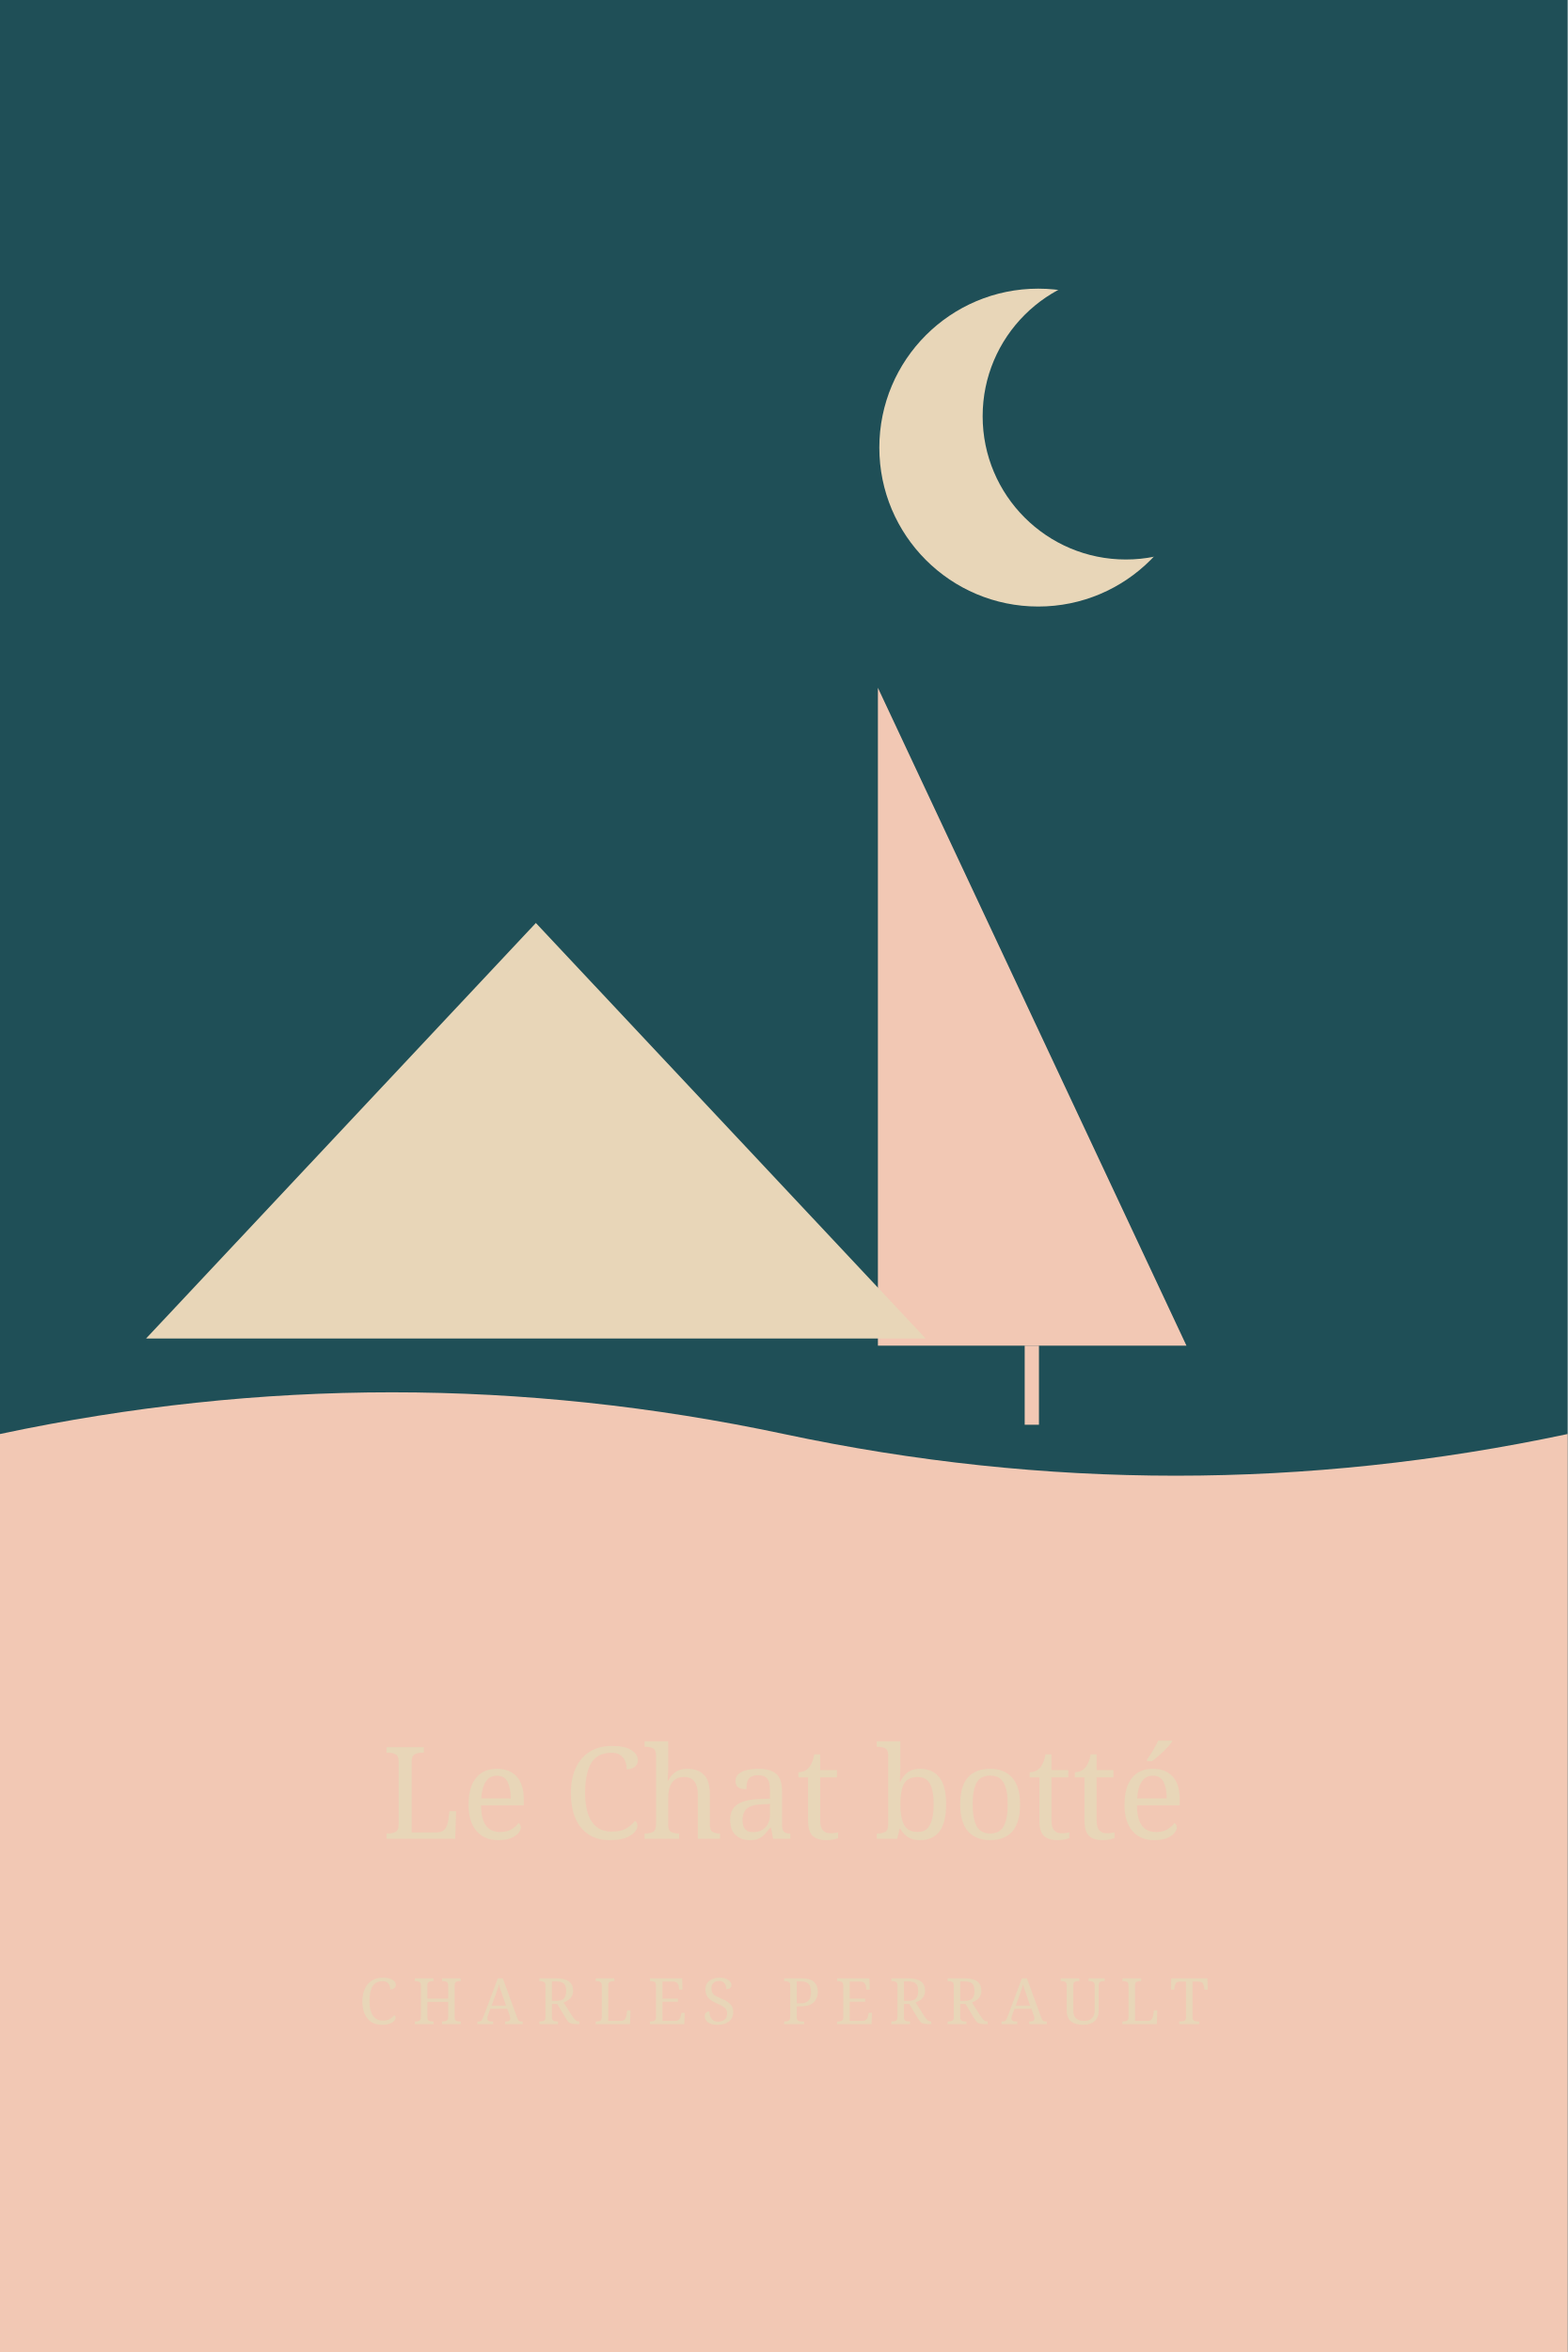
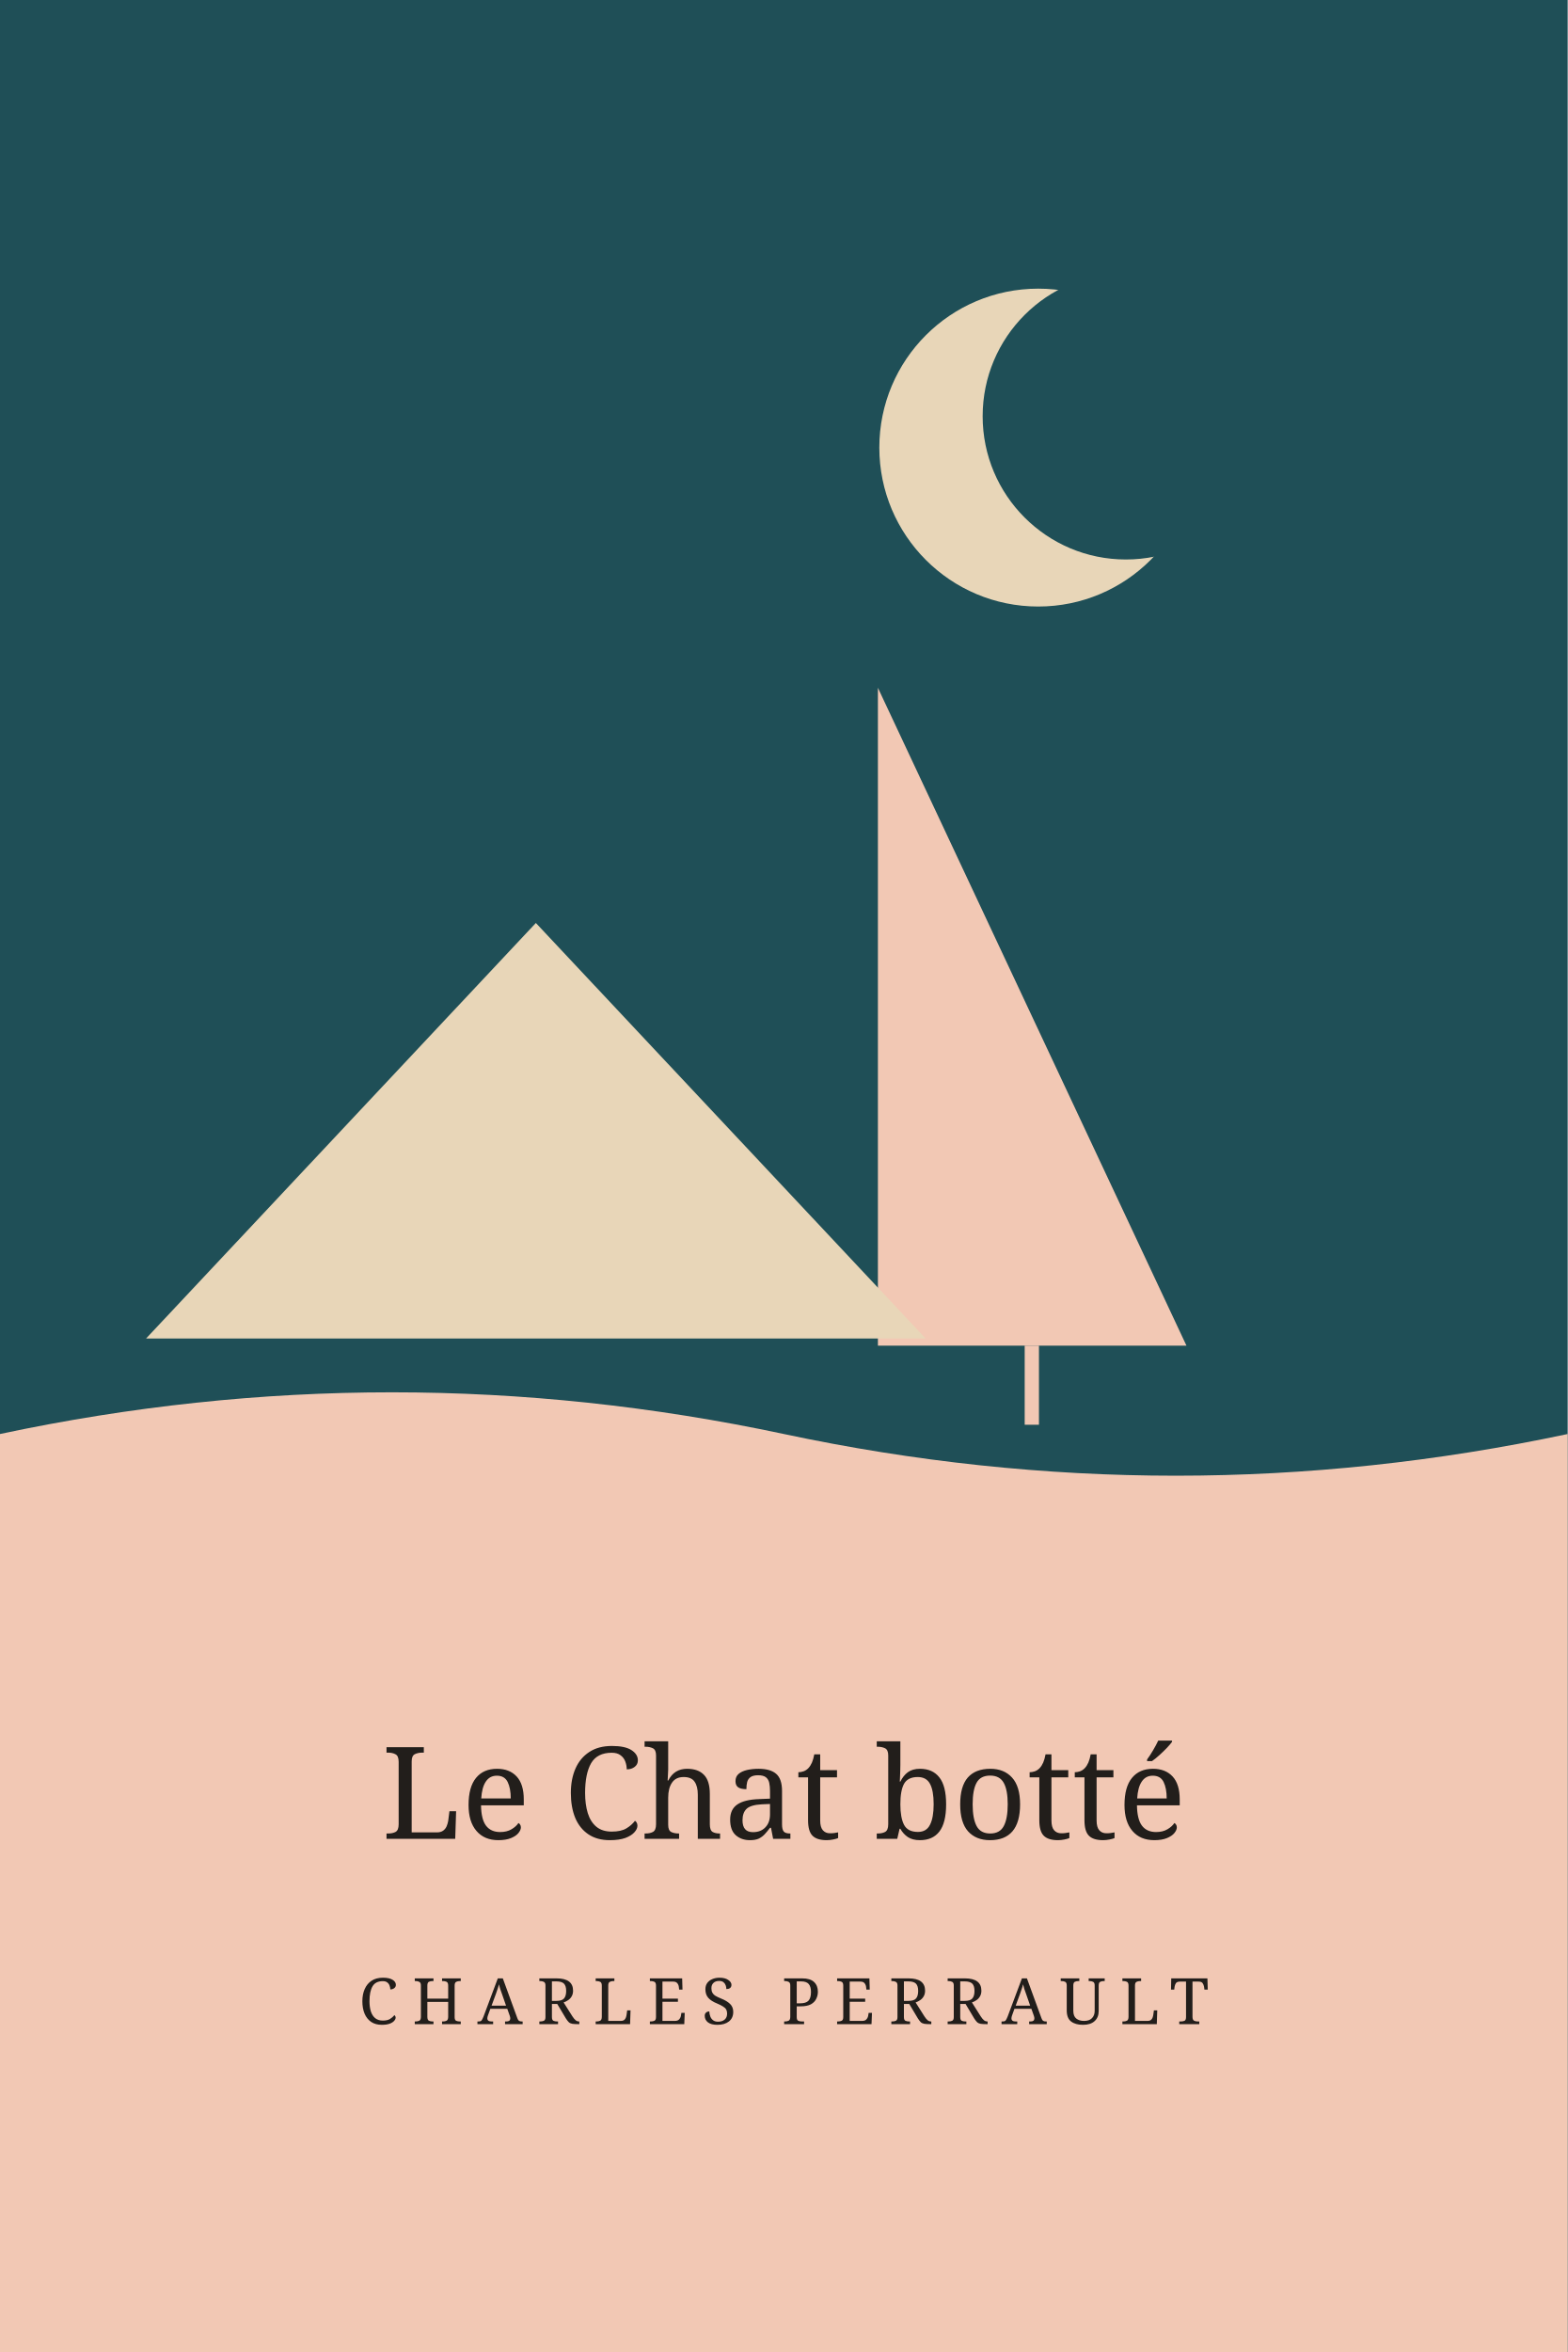
<svg xmlns="http://www.w3.org/2000/svg" viewBox="0 0 220 330" width="220" height="330" role="img" aria-label="Le Chat botté">
  <rect width="220" height="330" fill="#1F4F57" />
  <polygon points="123.2,188.8 123.2,96.5 166.5,188.8" fill="#F2C8B4" />
  <rect x="143.8" y="188.8" width="2" height="11.1" fill="#F2C8B4" />
  <circle cx="145.7" cy="62.8" r="22.3" fill="#E8D6B8" />
  <circle cx="158.0" cy="58.4" r="20.1" fill="#1F4F57" />
  <path d="M0,201.2 Q55.0,189.5 110.0,201.2 T220,201.2 V330 H0 Z" fill="#F2C8B4" />
  <polygon points="20.5,187.8 75.2,129.5 129.9,187.8" fill="#E8D6B8" />
-   <text x="110" y="258" text-anchor="middle" font-family="Fraunces, Georgia, serif" font-weight="300" font-size="18" fill="#E8D6B8">Le Chat botté</text>
-   <text x="110" y="284" text-anchor="middle" font-family="Fraunces, Georgia, serif" font-weight="400" font-size="9" letter-spacing="2" fill="#E8D6B8">CHARLES PERRAULT</text>
+   <text x="110" y="258" text-anchor="middle" font-family="Fraunces, Georgia, serif" font-weight="300" font-size="18" fill="#221E1B">Le Chat botté</text>
+   <text x="110" y="284" text-anchor="middle" font-family="Fraunces, Georgia, serif" font-weight="400" font-size="9" letter-spacing="2" fill="#221E1B">CHARLES PERRAULT</text>
</svg>
